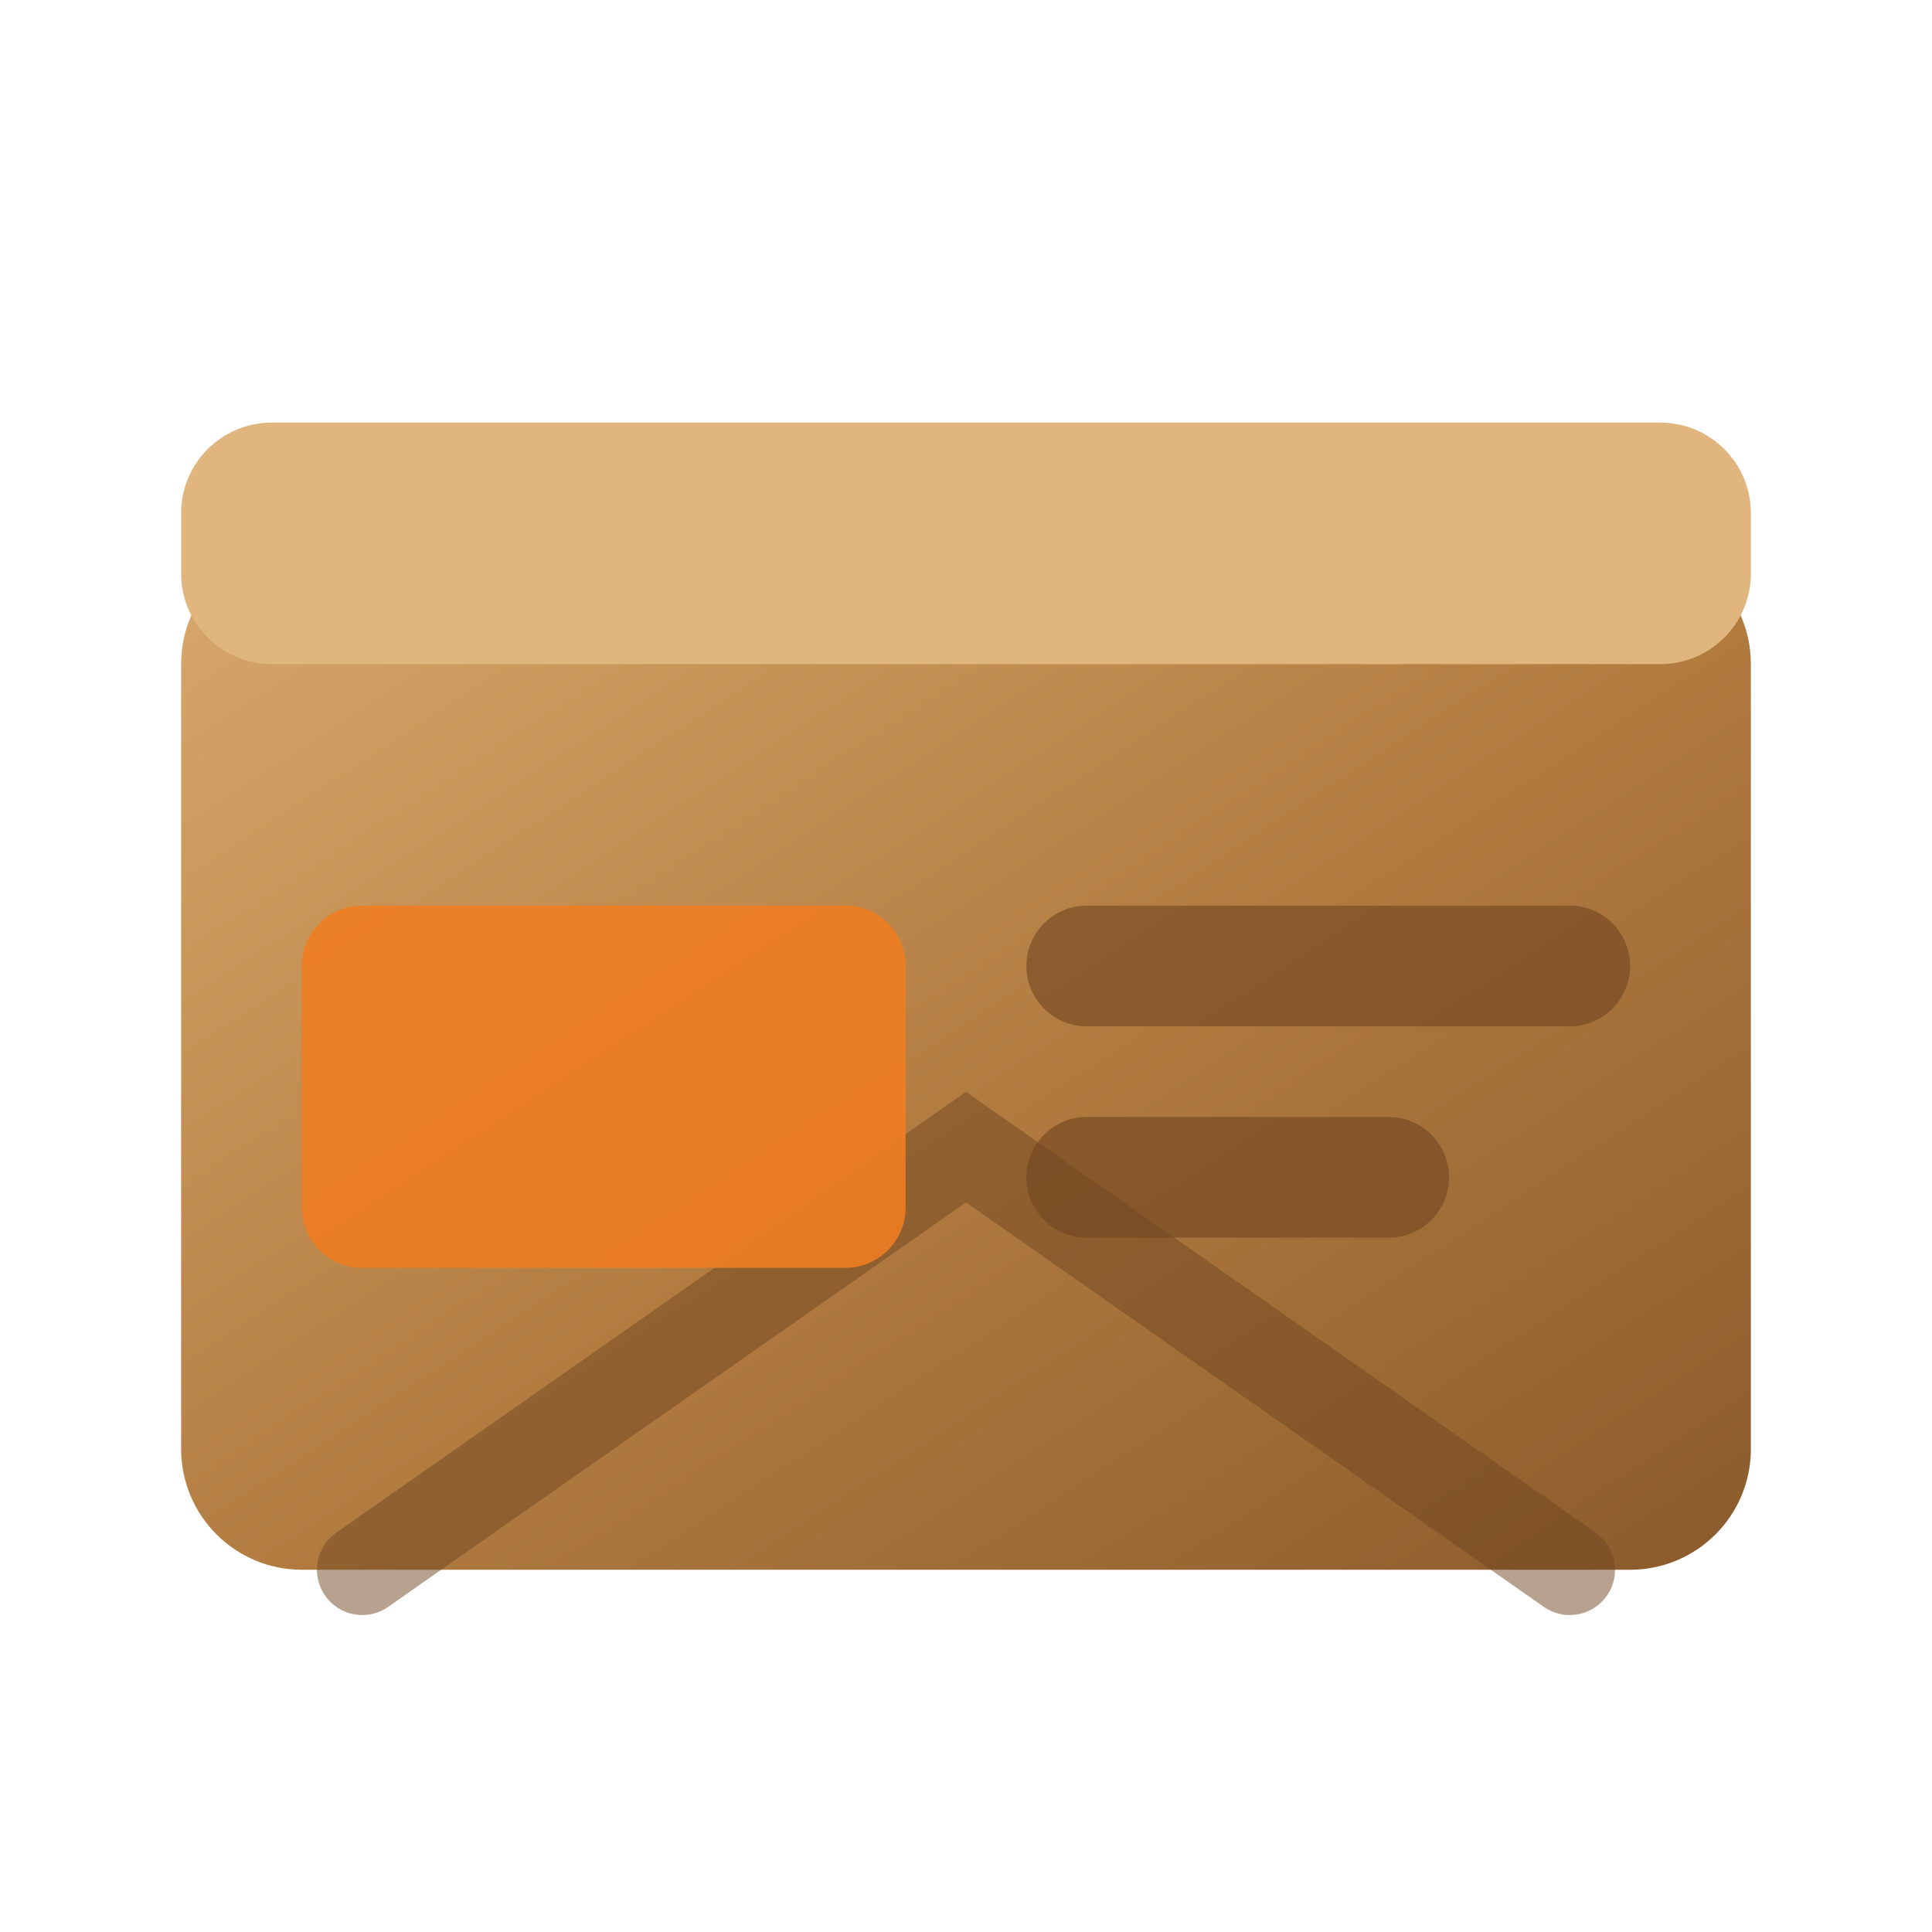
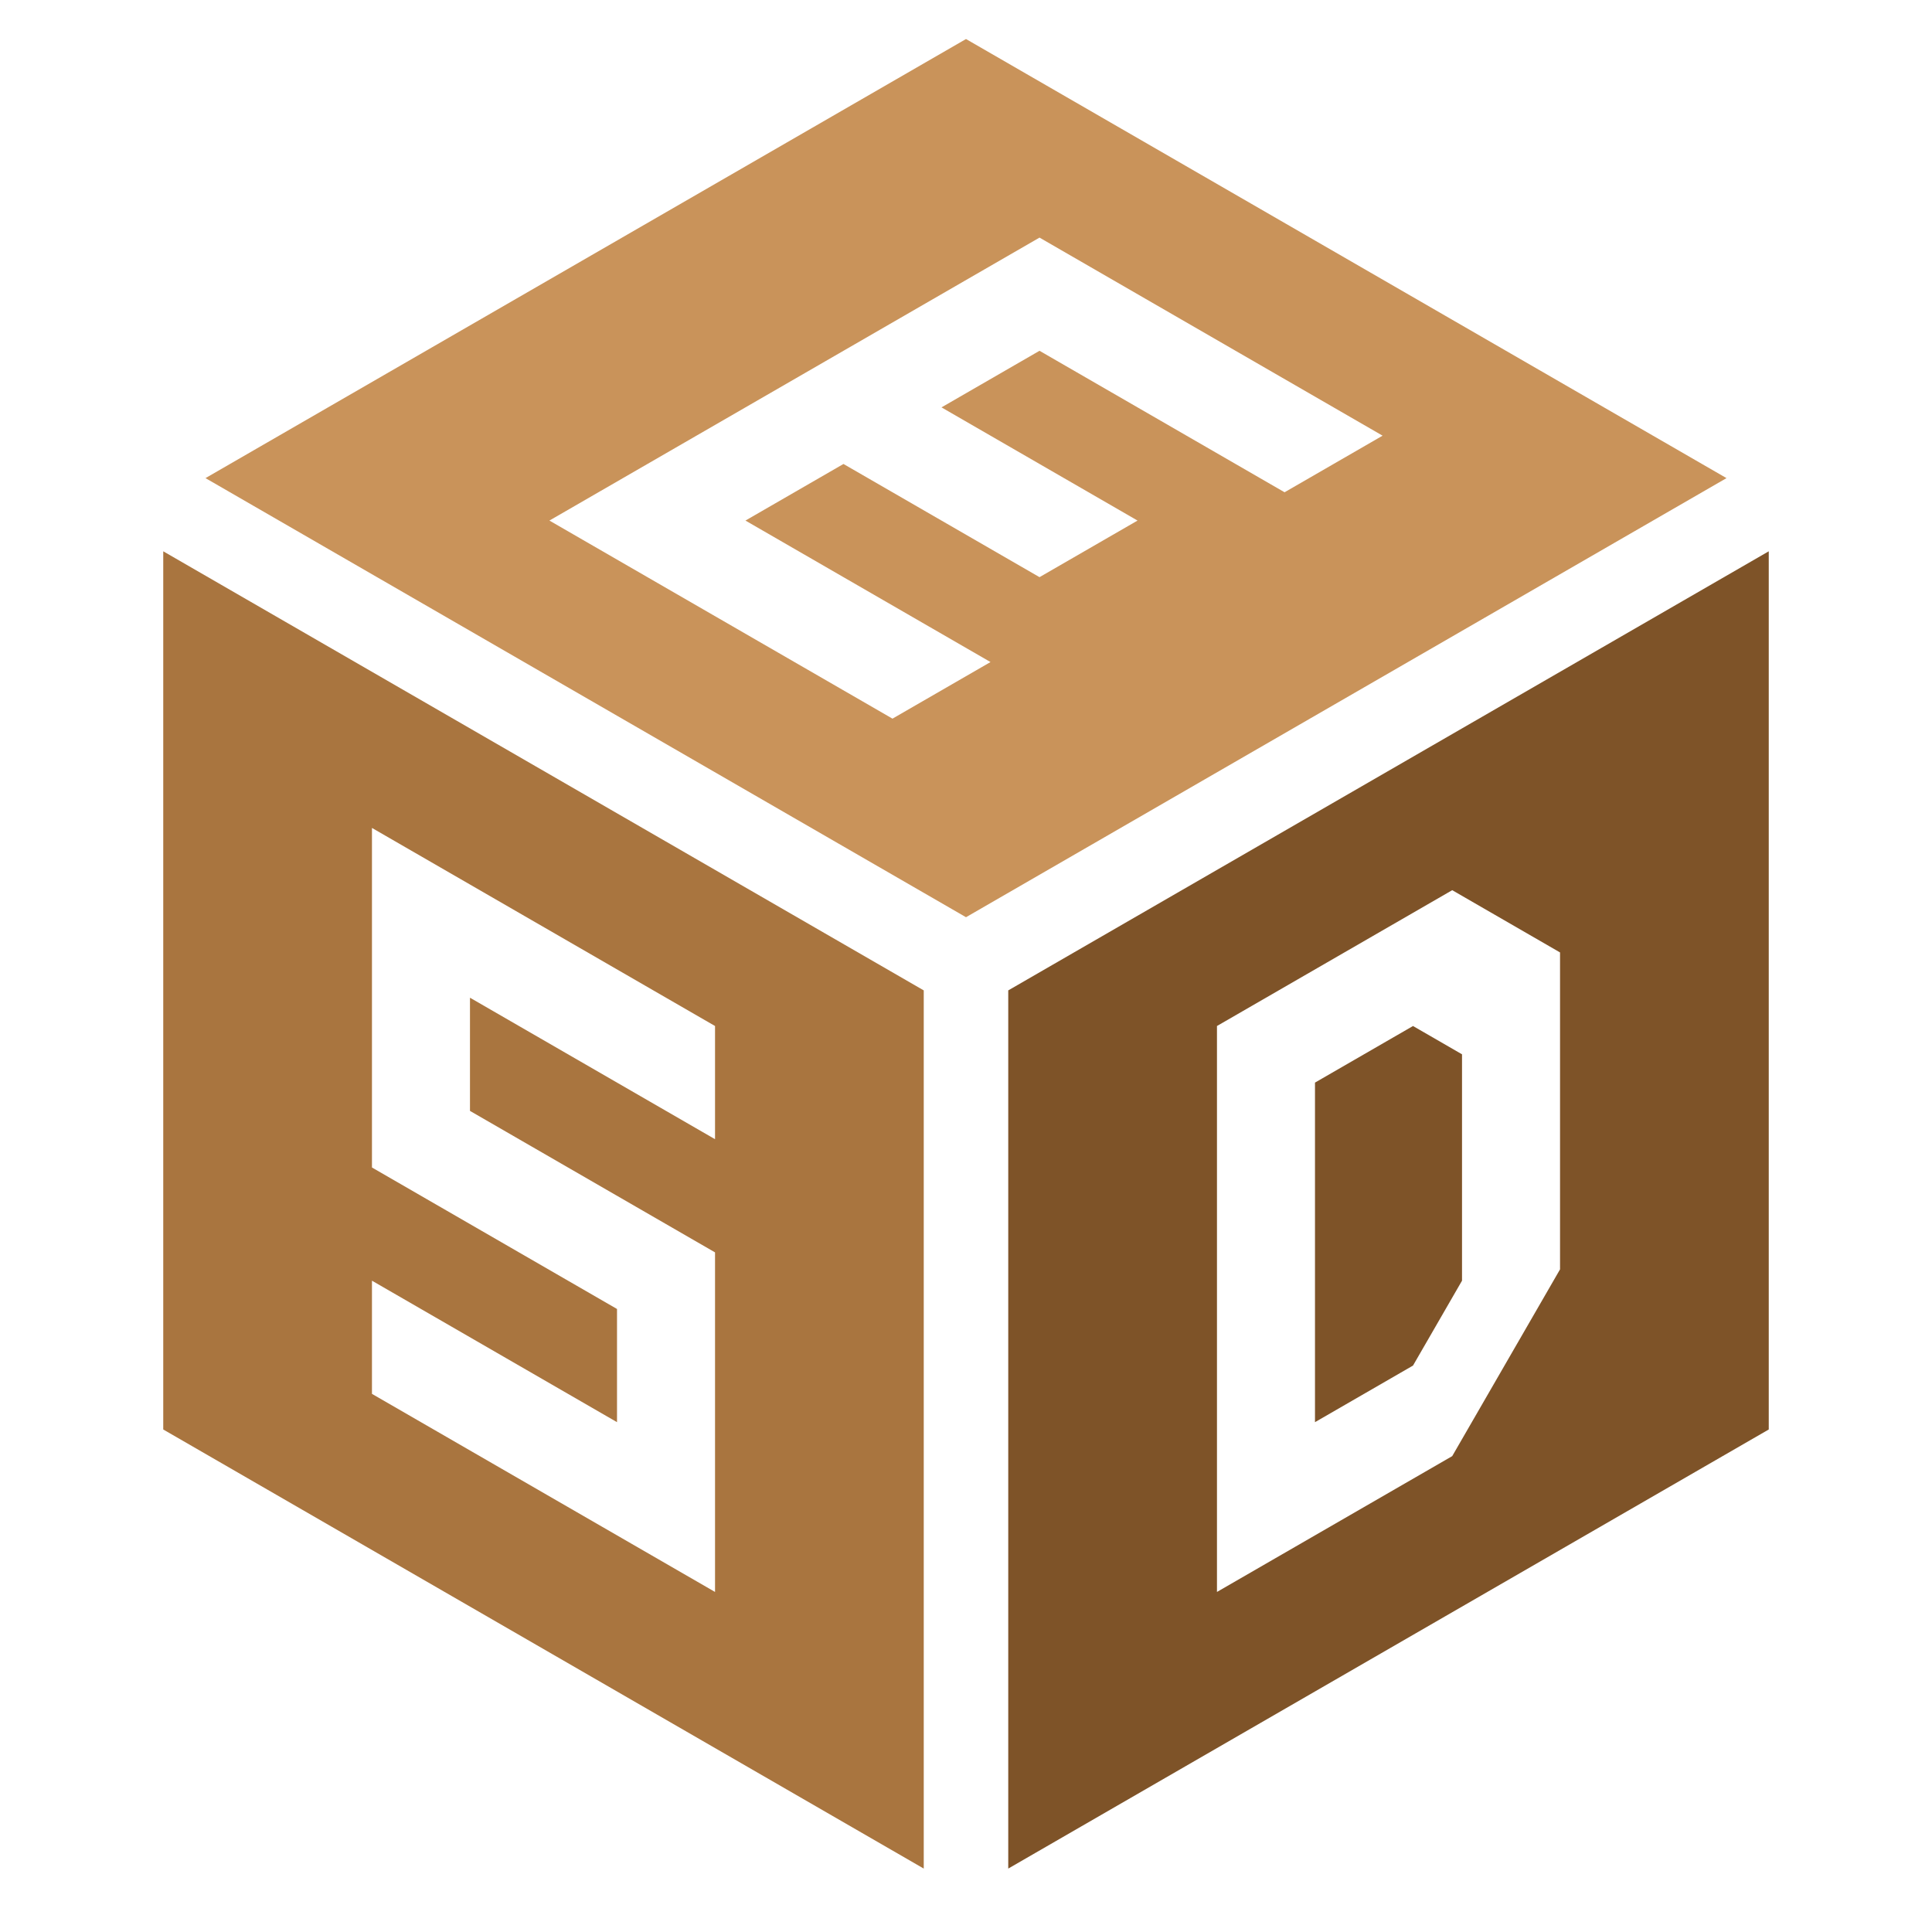
- <svg xmlns="http://www.w3.org/2000/svg" viewBox="0 0 64 64">
-   <defs>
-     <linearGradient id="k" x1="0" y1="0" x2="1" y2="1">
-       <stop offset="0" stop-color="#d9a86c" />
-       <stop offset=".55" stop-color="#b07a3f" />
-       <stop offset="1" stop-color="#8a5a2b" />
-     </linearGradient>
-   </defs>
-   <rect x="6" y="18" width="52" height="34" rx="4" fill="url(#k)" />
-   <rect x="6" y="14" width="52" height="8" rx="3" fill="#e0b57e" />
-   <path d="M12 52 L32 38 L52 52" fill="none" stroke="#6f451f" stroke-width="3" stroke-linecap="round" opacity=".5" />
-   <rect x="10" y="30" width="20" height="12" rx="2" fill="#ef7d21" opacity=".9" />
-   <rect x="34" y="30" width="20" height="4" rx="2" fill="#6f451f" opacity=".6" />
-   <rect x="34" y="37" width="14" height="4" rx="2" fill="#6f451f" opacity=".6" />
+ <svg xmlns="http://www.w3.org/2000/svg" viewBox="58 58 396 396" role="img">
+   <path transform="matrix(1.732,1,-1.732,1,256,56)" fill="#C9935A" fill-rule="evenodd" d="M5,5 L95,5 L95,95 L5,95 Z M29.70,21.00 L70.30,21.00 L70.30,32.60 L41.30,32.60 L41.30,44.20 L64.50,44.20 L64.50,55.80 L41.30,55.80 L41.30,67.40 L70.30,67.40 L70.30,79.00 L29.70,79.00 Z" />
+   <path transform="matrix(1.732,1,0,2,82.8,156)" fill="#A9753F" fill-rule="evenodd" d="M5,5 L95,5 L95,95 L5,95 Z M29.70,21.00 L70.30,21.00 L70.30,32.60 L41.30,32.60 L41.30,44.20 L70.30,44.20 L70.30,79.00 L29.70,79.00 L29.70,67.40 L58.70,67.40 L58.70,55.80 L29.70,55.80 Z" />
+   <path transform="matrix(1.732,-1,0,2,256,256)" fill="#7E5328" fill-rule="evenodd" d="M5,5 L95,5 L95,95 L5,95 Z M29.70,21.00 L57.54,21.00 L70.30,33.76 L70.30,66.24 L57.54,79.00 L29.70,79.00 Z M41.30,32.60 L52.90,32.60 L58.70,38.40 L58.70,61.60 L52.90,67.40 L41.30,67.40 Z" />
</svg>
